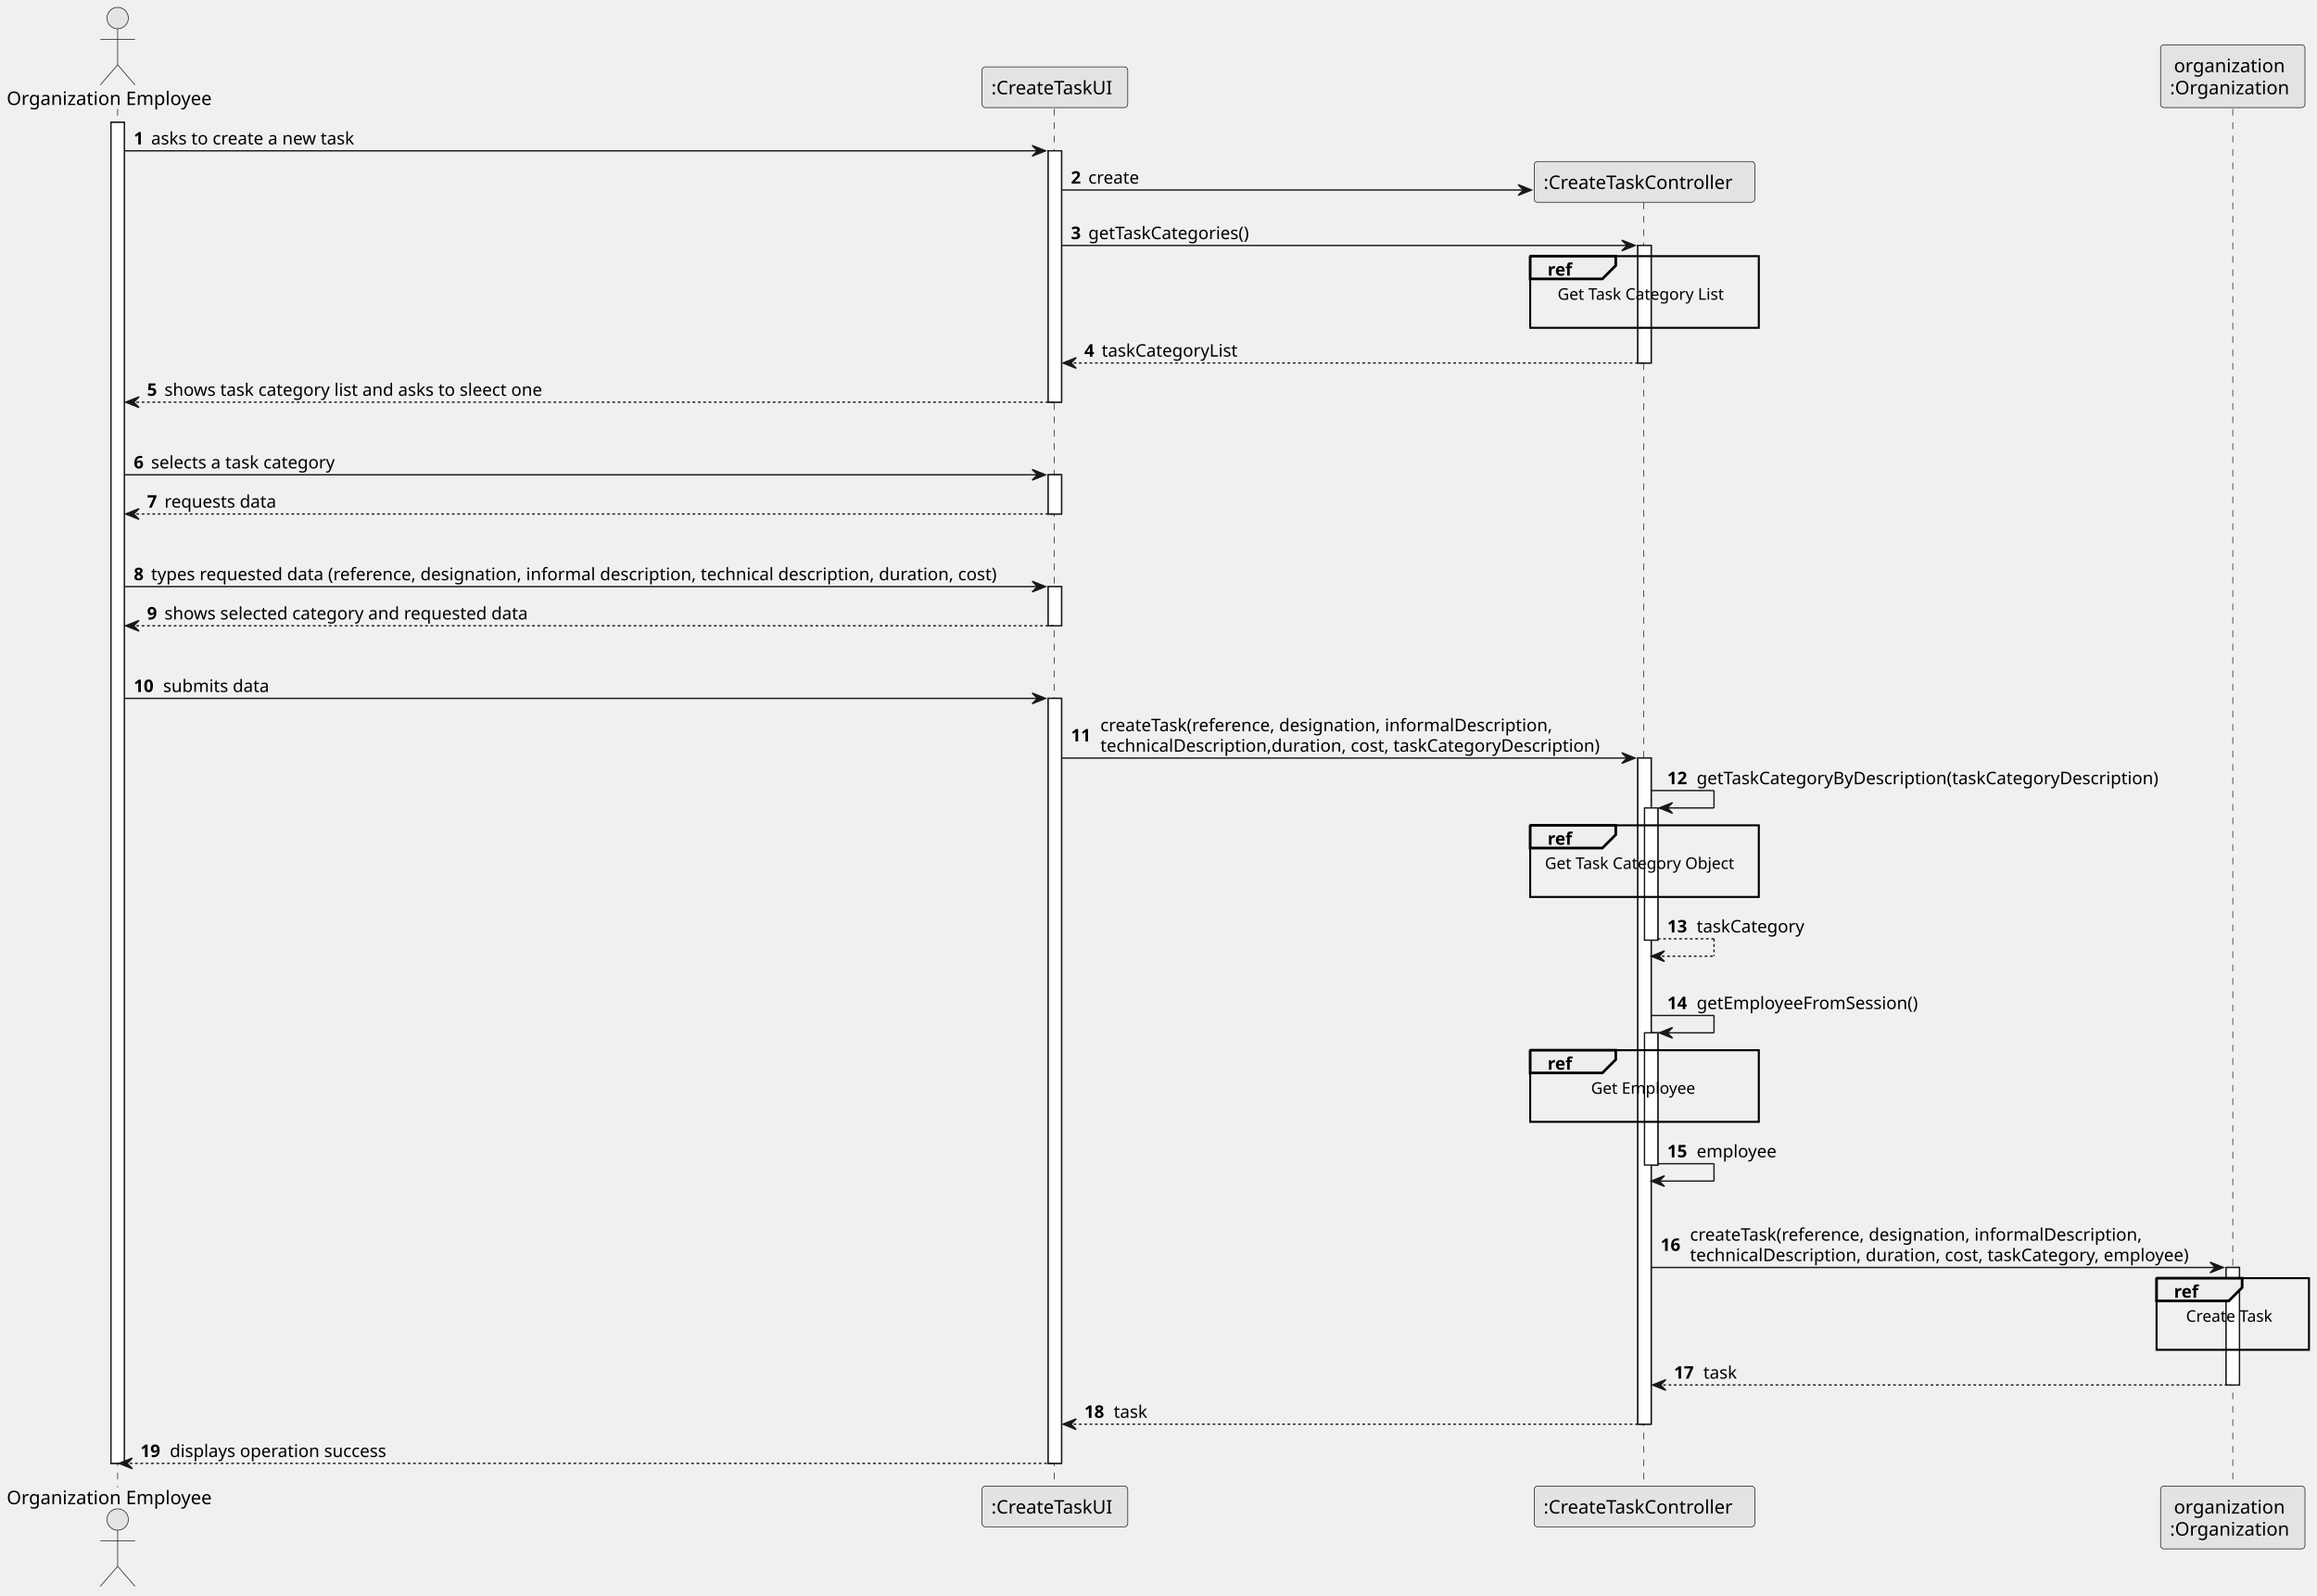
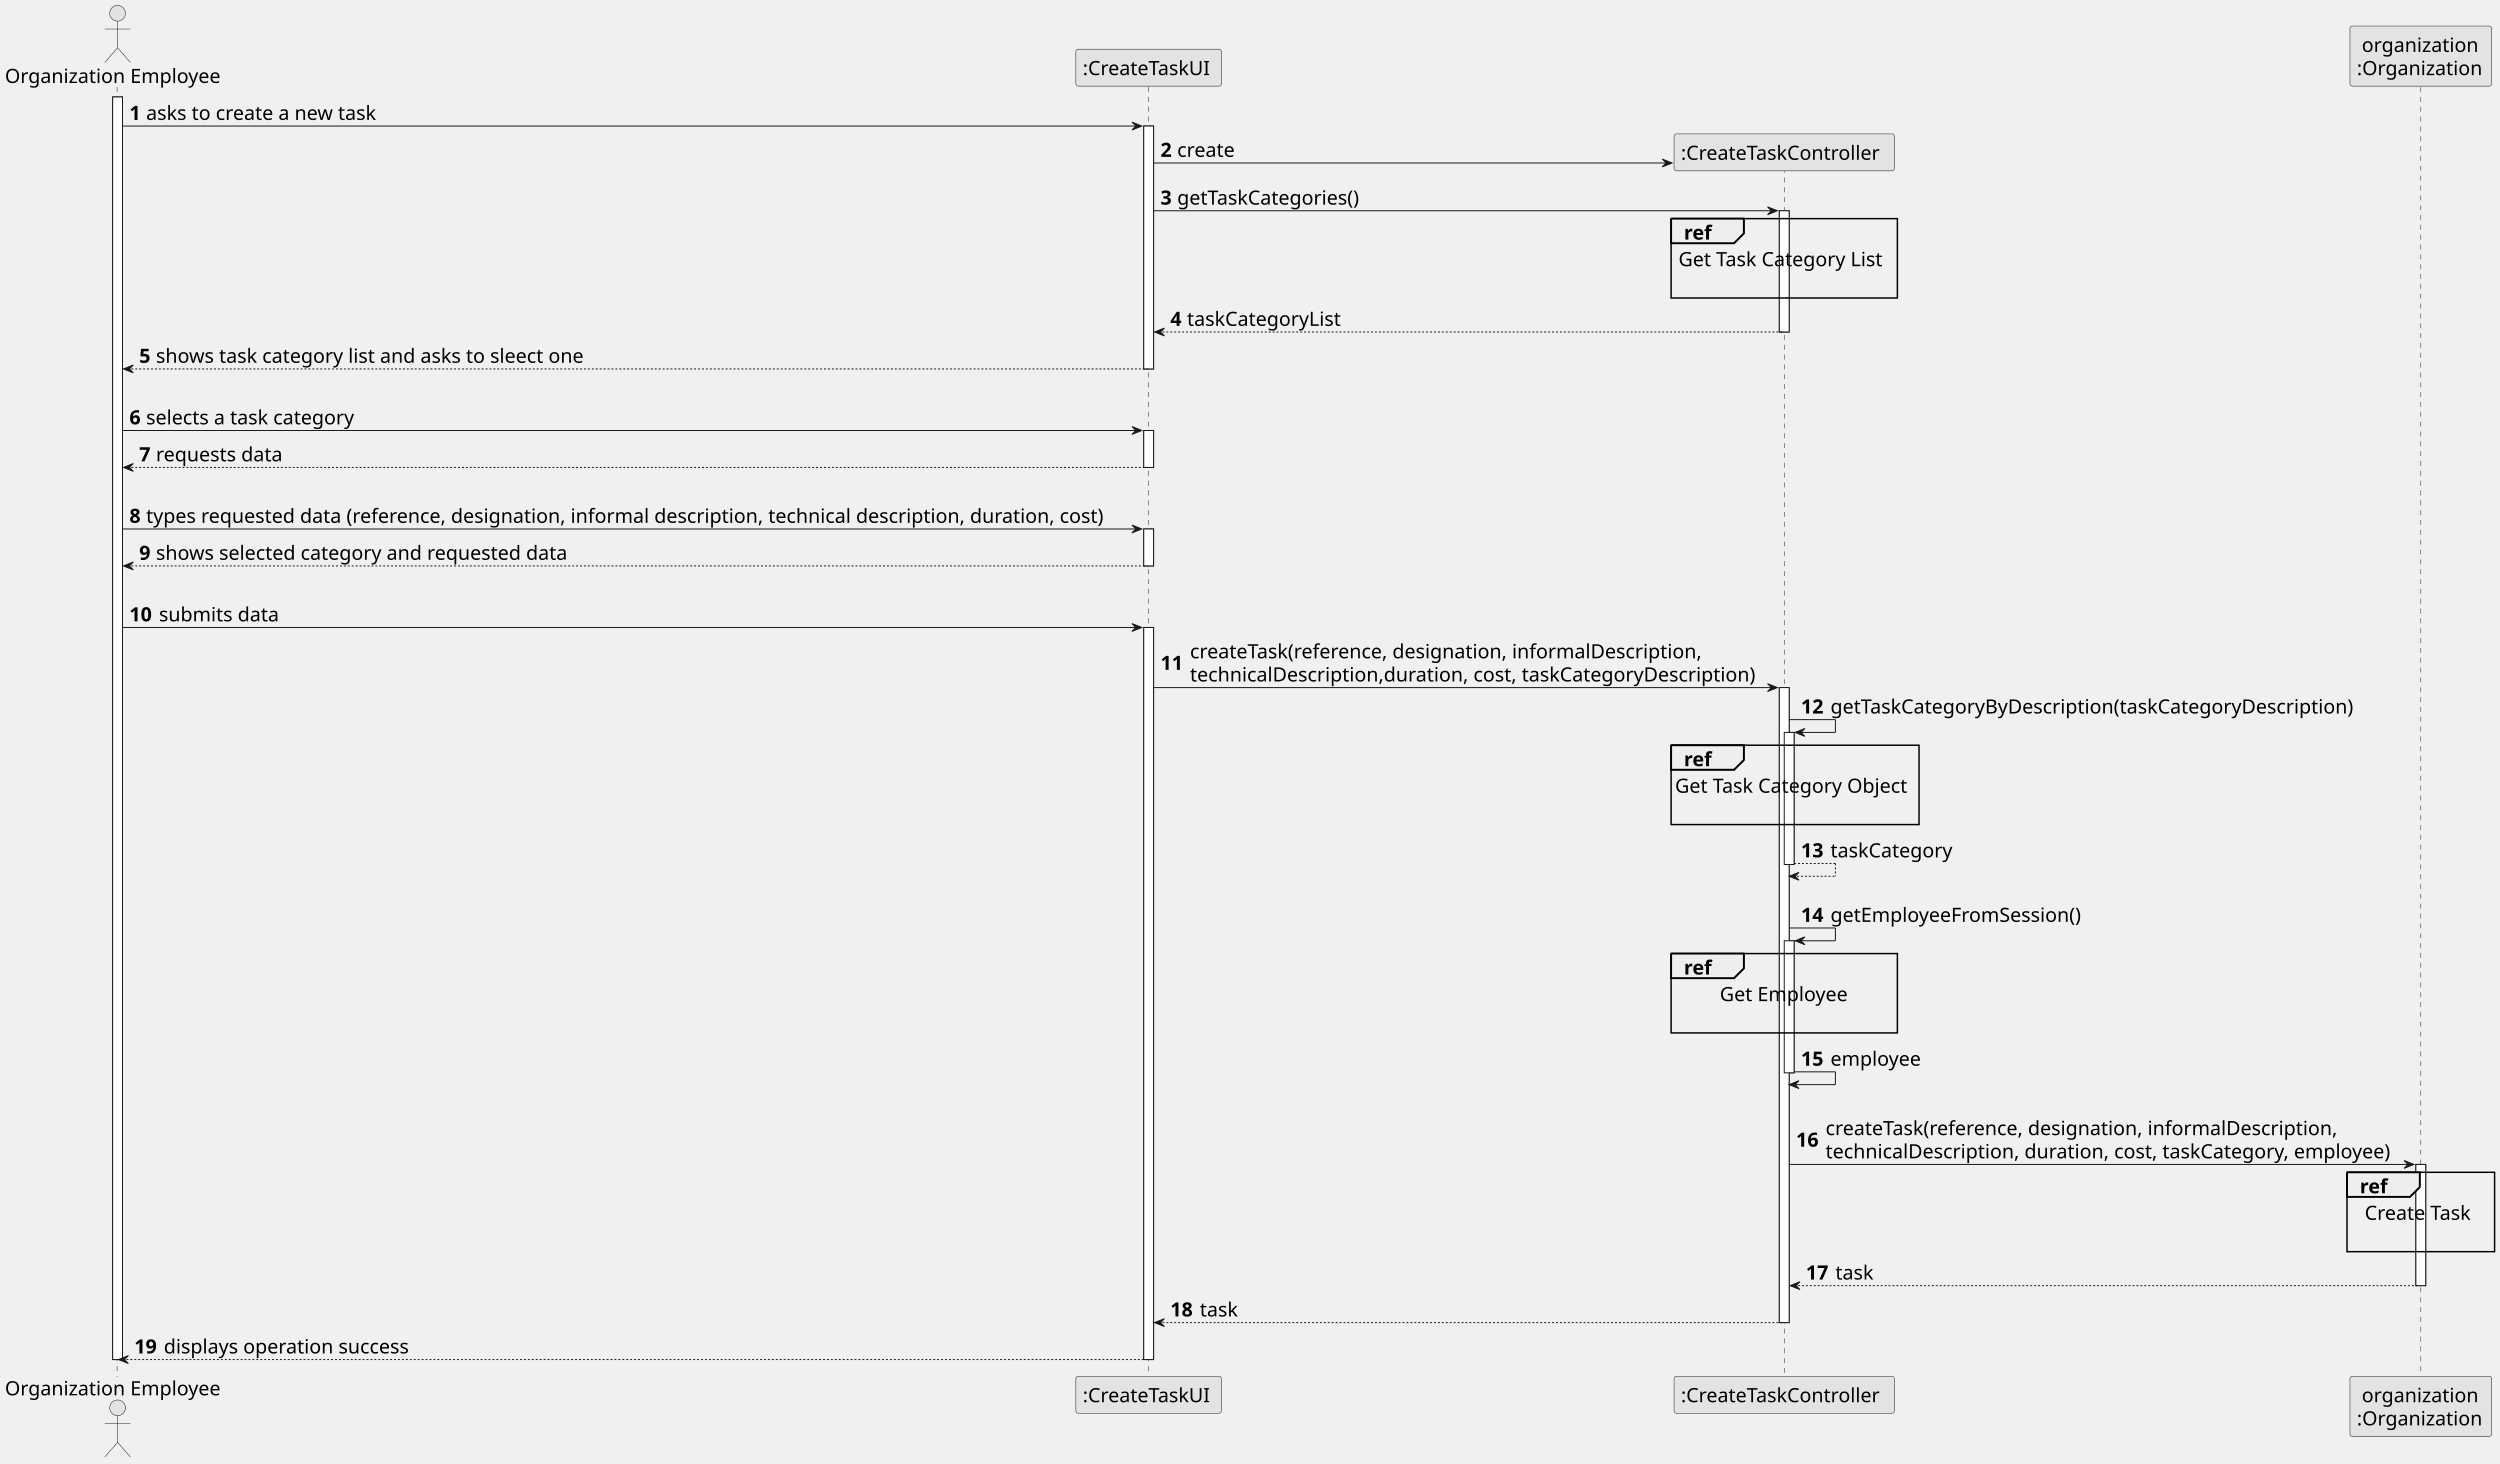
- <svg xmlns="http://www.w3.org/2000/svg" contentStyleType="text/css" height="1193px" preserveAspectRatio="none" style="width:1733px;height:1193px;background:#FFFFFF;" version="1.1" viewBox="0 0 1733 1193" width="1733px" zoomAndPan="magnify">
+ <svg xmlns="http://www.w3.org/2000/svg" contentStyleType="text/css" height="1487px" preserveAspectRatio="none" style="width:2541px;height:1487px;background:#FFFFFF;" version="1.1" viewBox="0 0 2541 1487" width="2541px" zoomAndPan="magnify">
  <defs />
  <g>
-     <rect fill="#FFFFFF" height="1003.004" style="stroke:#181818;stroke-width:1.0;" width="10" x="83" y="91.488" />
-     <rect fill="#FFFFFF" height="187.996" style="stroke:#181818;stroke-width:1.0;" width="10" x="784" y="112.799" />
-     <rect fill="#FFFFFF" height="29.311" style="stroke:#181818;stroke-width:1.0;" width="10" x="784" y="355.106" />
-     <rect fill="#FFFFFF" height="29.311" style="stroke:#181818;stroke-width:1.0;" width="10" x="784" y="438.727" />
-     <rect fill="#FFFFFF" height="572.144" style="stroke:#181818;stroke-width:1.0;" width="10" x="784" y="522.348" />
-     <rect fill="#FFFFFF" height="87.887" style="stroke:#181818;stroke-width:1.0;" width="10" x="1225" y="183.598" />
-     <rect fill="#FFFFFF" height="498.213" style="stroke:#181818;stroke-width:1.0;" width="10" x="1225" y="566.969" />
-     <rect fill="#FFFFFF" height="98.887" style="stroke:#181818;stroke-width:1.0;" width="10" x="1230" y="604.279" />
-     <rect fill="#FFFFFF" height="98.887" style="stroke:#181818;stroke-width:1.0;" width="10" x="1230" y="772.477" />
-     <rect fill="#FFFFFF" height="87.887" style="stroke:#181818;stroke-width:1.0;" width="10" x="1665" y="947.984" />
-     <line style="stroke:#181818;stroke-width:0.5;stroke-dasharray:5.0,5.0;" x1="88" x2="88" y1="81.488" y2="1112.492" />
-     <line style="stroke:#181818;stroke-width:0.5;stroke-dasharray:5.0,5.0;" x1="788.5" x2="788.5" y1="81.488" y2="1112.492" />
-     <line style="stroke:#181818;stroke-width:0.5;stroke-dasharray:5.0,5.0;" x1="1229.5" x2="1229.5" y1="151.543" y2="1112.492" />
-     <line style="stroke:#181818;stroke-width:0.5;stroke-dasharray:5.0,5.0;" x1="1670" x2="1670" y1="81.488" y2="1112.492" />
-     <text fill="#000000" font-family="sans-serif" font-size="14" lengthAdjust="spacing" textLength="160" x="5" y="78.535">Organization Employee</text>
-     <ellipse cx="88" cy="13.5" fill="#E3E3E3" rx="8" ry="8" style="stroke:#181818;stroke-width:0.5;" />
-     <path d="M88,21.5 L88,48.5 M75,29.5 L101,29.5 M88,48.5 L75,63.5 M88,48.5 L101,63.5 " fill="none" style="stroke:#181818;stroke-width:0.5;" />
-     <text fill="#000000" font-family="sans-serif" font-size="14" lengthAdjust="spacing" textLength="160" x="5" y="1125.027">Organization Employee</text>
-     <ellipse cx="88" cy="1136.48" fill="#E3E3E3" rx="8" ry="8" style="stroke:#181818;stroke-width:0.5;" />
-     <path d="M88,1144.48 L88,1171.48 M75,1152.48 L101,1152.48 M88,1171.48 L75,1186.48 M88,1171.48 L101,1186.48 " fill="none" style="stroke:#181818;stroke-width:0.5;" />
-     <rect fill="#E3E3E3" height="30.488" rx="2.5" ry="2.5" style="stroke:#181818;stroke-width:0.5;" width="109" x="734.5" y="50" />
-     <text fill="#000000" font-family="sans-serif" font-size="14" lengthAdjust="spacing" textLength="95" x="741.5" y="70.535">:CreateTaskUI</text>
-     <rect fill="#E3E3E3" height="30.488" rx="2.5" ry="2.5" style="stroke:#181818;stroke-width:0.5;" width="109" x="734.5" y="1111.492" />
-     <text fill="#000000" font-family="sans-serif" font-size="14" lengthAdjust="spacing" textLength="95" x="741.5" y="1132.027">:CreateTaskUI</text>
-     <rect fill="#E3E3E3" height="30.488" rx="2.5" ry="2.5" style="stroke:#181818;stroke-width:0.5;" width="165" x="1147.5" y="1111.492" />
-     <text fill="#000000" font-family="sans-serif" font-size="14" lengthAdjust="spacing" textLength="151" x="1154.5" y="1132.027">:CreateTaskController</text>
-     <rect fill="#E3E3E3" height="46.977" rx="2.5" ry="2.5" style="stroke:#181818;stroke-width:0.5;" width="108" x="1616" y="33.512" />
-     <text fill="#000000" font-family="sans-serif" font-size="14" lengthAdjust="spacing" textLength="88" x="1626" y="54.047">organization</text>
-     <text fill="#000000" font-family="sans-serif" font-size="14" lengthAdjust="spacing" textLength="94" x="1623" y="70.535">:Organization</text>
-     <rect fill="#E3E3E3" height="46.977" rx="2.5" ry="2.5" style="stroke:#181818;stroke-width:0.5;" width="108" x="1616" y="1111.492" />
-     <text fill="#000000" font-family="sans-serif" font-size="14" lengthAdjust="spacing" textLength="88" x="1626" y="1132.027">organization</text>
-     <text fill="#000000" font-family="sans-serif" font-size="14" lengthAdjust="spacing" textLength="94" x="1623" y="1148.516">:Organization</text>
-     <rect fill="#FFFFFF" height="1003.004" style="stroke:#181818;stroke-width:1.0;" width="10" x="83" y="91.488" />
-     <rect fill="#FFFFFF" height="187.996" style="stroke:#181818;stroke-width:1.0;" width="10" x="784" y="112.799" />
-     <rect fill="#FFFFFF" height="29.311" style="stroke:#181818;stroke-width:1.0;" width="10" x="784" y="355.106" />
-     <rect fill="#FFFFFF" height="29.311" style="stroke:#181818;stroke-width:1.0;" width="10" x="784" y="438.727" />
-     <rect fill="#FFFFFF" height="572.144" style="stroke:#181818;stroke-width:1.0;" width="10" x="784" y="522.348" />
-     <rect fill="#FFFFFF" height="87.887" style="stroke:#181818;stroke-width:1.0;" width="10" x="1225" y="183.598" />
-     <rect fill="#FFFFFF" height="498.213" style="stroke:#181818;stroke-width:1.0;" width="10" x="1225" y="566.969" />
-     <rect fill="#FFFFFF" height="98.887" style="stroke:#181818;stroke-width:1.0;" width="10" x="1230" y="604.279" />
-     <rect fill="#FFFFFF" height="98.887" style="stroke:#181818;stroke-width:1.0;" width="10" x="1230" y="772.477" />
-     <rect fill="#FFFFFF" height="87.887" style="stroke:#181818;stroke-width:1.0;" width="10" x="1665" y="947.984" />
-     <polygon fill="#181818" points="772,108.799,782,112.799,772,116.799,776,112.799" style="stroke:#181818;stroke-width:1.0;" />
-     <line style="stroke:#181818;stroke-width:1.0;" x1="93" x2="778" y1="112.799" y2="112.799" />
-     <text fill="#000000" font-family="sans-serif" font-size="13" font-weight="bold" lengthAdjust="spacing" textLength="9" x="100" y="108.057">1</text>
-     <text fill="#000000" font-family="sans-serif" font-size="13" lengthAdjust="spacing" textLength="159" x="113" y="108.057">asks to create a new task</text>
-     <polygon fill="#181818" points="1135.5,138.109,1145.5,142.109,1135.5,146.109,1139.5,142.109" style="stroke:#181818;stroke-width:1.0;" />
-     <line style="stroke:#181818;stroke-width:1.0;" x1="794" x2="1141.5" y1="142.109" y2="142.109" />
-     <text fill="#000000" font-family="sans-serif" font-size="13" font-weight="bold" lengthAdjust="spacing" textLength="9" x="801" y="137.367">2</text>
-     <text fill="#000000" font-family="sans-serif" font-size="13" lengthAdjust="spacing" textLength="38" x="814" y="137.367">create</text>
-     <rect fill="#E3E3E3" height="30.488" rx="2.5" ry="2.5" style="stroke:#181818;stroke-width:0.5;" width="165" x="1147.5" y="120.799" />
-     <text fill="#000000" font-family="sans-serif" font-size="14" lengthAdjust="spacing" textLength="151" x="1154.5" y="141.334">:CreateTaskController</text>
-     <polygon fill="#181818" points="1213,179.598,1223,183.598,1213,187.598,1217,183.598" style="stroke:#181818;stroke-width:1.0;" />
-     <line style="stroke:#181818;stroke-width:1.0;" x1="794" x2="1219" y1="183.598" y2="183.598" />
-     <text fill="#000000" font-family="sans-serif" font-size="13" font-weight="bold" lengthAdjust="spacing" textLength="9" x="801" y="178.856">3</text>
-     <text fill="#000000" font-family="sans-serif" font-size="13" lengthAdjust="spacing" textLength="125" x="814" y="178.856">getTaskCategories()</text>
-     <rect fill="none" height="53.576" style="stroke:#000000;stroke-width:1.5;" width="171" x="1144.5" y="191.598" />
-     <path d="M1144.5,191.598 L1208.5,191.598 L1208.5,198.598 L1198.5,208.598 L1144.5,208.598 L1144.5,191.598 " fill="#EEEEEE" style="stroke:#000000;stroke-width:2.0;" />
-     <text fill="#000000" font-family="sans-serif" font-size="13" font-weight="bold" lengthAdjust="spacing" textLength="19" x="1157.5" y="206.166">ref</text>
-     <text fill="#000000" font-family="sans-serif" font-size="12" lengthAdjust="spacing" textLength="130" x="1165" y="224.199">Get Task Category List</text>
-     <text fill="#000000" font-family="sans-serif" font-size="12" lengthAdjust="spacing" textLength="4" x="1228" y="238.332"> </text>
-     <polygon fill="#181818" points="805,267.484,795,271.484,805,275.484,801,271.484" style="stroke:#181818;stroke-width:1.0;" />
-     <line style="stroke:#181818;stroke-width:1.0;stroke-dasharray:2.0,2.0;" x1="799" x2="1229" y1="271.484" y2="271.484" />
-     <text fill="#000000" font-family="sans-serif" font-size="13" font-weight="bold" lengthAdjust="spacing" textLength="9" x="811" y="266.742">4</text>
-     <text fill="#000000" font-family="sans-serif" font-size="13" lengthAdjust="spacing" textLength="106" x="824" y="266.742">taskCategoryList</text>
-     <polygon fill="#181818" points="104,296.795,94,300.795,104,304.795,100,300.795" style="stroke:#181818;stroke-width:1.0;" />
-     <line style="stroke:#181818;stroke-width:1.0;stroke-dasharray:2.0,2.0;" x1="98" x2="788" y1="300.795" y2="300.795" />
-     <text fill="#000000" font-family="sans-serif" font-size="13" font-weight="bold" lengthAdjust="spacing" textLength="9" x="110" y="296.053">5</text>
-     <text fill="#000000" font-family="sans-serif" font-size="13" lengthAdjust="spacing" textLength="298" x="123" y="296.053">shows task category list and asks to sleect one</text>
-     <polygon fill="#181818" points="772,351.106,782,355.106,772,359.106,776,355.106" style="stroke:#181818;stroke-width:1.0;" />
-     <line style="stroke:#181818;stroke-width:1.0;" x1="93" x2="778" y1="355.106" y2="355.106" />
-     <text fill="#000000" font-family="sans-serif" font-size="13" font-weight="bold" lengthAdjust="spacing" textLength="9" x="100" y="350.363">6</text>
-     <text fill="#000000" font-family="sans-serif" font-size="13" lengthAdjust="spacing" textLength="144" x="113" y="350.363">selects a task category</text>
-     <polygon fill="#181818" points="104,380.416,94,384.416,104,388.416,100,384.416" style="stroke:#181818;stroke-width:1.0;" />
-     <line style="stroke:#181818;stroke-width:1.0;stroke-dasharray:2.0,2.0;" x1="98" x2="788" y1="384.416" y2="384.416" />
-     <text fill="#000000" font-family="sans-serif" font-size="13" font-weight="bold" lengthAdjust="spacing" textLength="9" x="110" y="379.674">7</text>
-     <text fill="#000000" font-family="sans-serif" font-size="13" lengthAdjust="spacing" textLength="85" x="123" y="379.674">requests data</text>
-     <polygon fill="#181818" points="772,434.727,782,438.727,772,442.727,776,438.727" style="stroke:#181818;stroke-width:1.0;" />
-     <line style="stroke:#181818;stroke-width:1.0;" x1="93" x2="778" y1="438.727" y2="438.727" />
-     <text fill="#000000" font-family="sans-serif" font-size="13" font-weight="bold" lengthAdjust="spacing" textLength="9" x="100" y="433.984">8</text>
-     <text fill="#000000" font-family="sans-serif" font-size="13" lengthAdjust="spacing" textLength="659" x="113" y="433.984">types requested data (reference, designation,  informal description, technical description, duration, cost)</text>
-     <polygon fill="#181818" points="104,464.037,94,468.037,104,472.037,100,468.037" style="stroke:#181818;stroke-width:1.0;" />
-     <line style="stroke:#181818;stroke-width:1.0;stroke-dasharray:2.0,2.0;" x1="98" x2="788" y1="468.037" y2="468.037" />
-     <text fill="#000000" font-family="sans-serif" font-size="13" font-weight="bold" lengthAdjust="spacing" textLength="9" x="110" y="463.295">9</text>
-     <text fill="#000000" font-family="sans-serif" font-size="13" lengthAdjust="spacing" textLength="278" x="123" y="463.295">shows selected category and requested data</text>
-     <polygon fill="#181818" points="772,518.348,782,522.348,772,526.348,776,522.348" style="stroke:#181818;stroke-width:1.0;" />
-     <line style="stroke:#181818;stroke-width:1.0;" x1="93" x2="778" y1="522.348" y2="522.348" />
-     <text fill="#000000" font-family="sans-serif" font-size="13" font-weight="bold" lengthAdjust="spacing" textLength="18" x="100" y="517.606">10</text>
-     <text fill="#000000" font-family="sans-serif" font-size="13" lengthAdjust="spacing" textLength="82" x="122" y="517.606">submits data</text>
-     <polygon fill="#181818" points="1213,562.969,1223,566.969,1213,570.969,1217,566.969" style="stroke:#181818;stroke-width:1.0;" />
-     <line style="stroke:#181818;stroke-width:1.0;" x1="794" x2="1219" y1="566.969" y2="566.969" />
-     <text fill="#000000" font-family="sans-serif" font-size="13" font-weight="bold" lengthAdjust="spacing" textLength="18" x="801" y="554.571">11</text>
-     <text fill="#000000" font-family="sans-serif" font-size="13" lengthAdjust="spacing" textLength="350" x="823" y="546.916">createTask(reference, designation, informalDescription,</text>
-     <text fill="#000000" font-family="sans-serif" font-size="13" lengthAdjust="spacing" textLength="390" x="823" y="562.227">technicalDescription,duration, cost, taskCategoryDescription)</text>
-     <line style="stroke:#181818;stroke-width:1.0;" x1="1235" x2="1282" y1="591.279" y2="591.279" />
-     <line style="stroke:#181818;stroke-width:1.0;" x1="1282" x2="1282" y1="591.279" y2="604.279" />
-     <line style="stroke:#181818;stroke-width:1.0;" x1="1241" x2="1282" y1="604.279" y2="604.279" />
-     <polygon fill="#181818" points="1251,600.279,1241,604.279,1251,608.279,1247,604.279" style="stroke:#181818;stroke-width:1.0;" />
-     <text fill="#000000" font-family="sans-serif" font-size="13" font-weight="bold" lengthAdjust="spacing" textLength="18" x="1247" y="586.537">12</text>
-     <text fill="#000000" font-family="sans-serif" font-size="13" lengthAdjust="spacing" textLength="357" x="1269" y="586.537">getTaskCategoryByDescription(taskCategoryDescription)</text>
-     <rect fill="none" height="53.576" style="stroke:#000000;stroke-width:1.5;" width="171" x="1144.5" y="617.279" />
-     <path d="M1144.5,617.279 L1208.5,617.279 L1208.5,624.279 L1198.5,634.279 L1144.5,634.279 L1144.5,617.279 " fill="#EEEEEE" style="stroke:#000000;stroke-width:2.0;" />
-     <text fill="#000000" font-family="sans-serif" font-size="13" font-weight="bold" lengthAdjust="spacing" textLength="19" x="1157.5" y="631.848">ref</text>
-     <text fill="#000000" font-family="sans-serif" font-size="12" lengthAdjust="spacing" textLength="149" x="1155.5" y="649.881">Get Task Category Object</text>
-     <text fill="#000000" font-family="sans-serif" font-size="12" lengthAdjust="spacing" textLength="4" x="1228" y="664.014"> </text>
-     <line style="stroke:#181818;stroke-width:1.0;stroke-dasharray:2.0,2.0;" x1="1240" x2="1282" y1="702.166" y2="702.166" />
-     <line style="stroke:#181818;stroke-width:1.0;stroke-dasharray:2.0,2.0;" x1="1282" x2="1282" y1="702.166" y2="715.166" />
-     <line style="stroke:#181818;stroke-width:1.0;stroke-dasharray:2.0,2.0;" x1="1235" x2="1282" y1="715.166" y2="715.166" />
-     <polygon fill="#181818" points="1245,711.166,1235,715.166,1245,719.166,1241,715.166" style="stroke:#181818;stroke-width:1.0;" />
-     <text fill="#000000" font-family="sans-serif" font-size="13" font-weight="bold" lengthAdjust="spacing" textLength="18" x="1247" y="697.424">13</text>
-     <text fill="#000000" font-family="sans-serif" font-size="13" lengthAdjust="spacing" textLength="83" x="1269" y="697.424">taskCategory</text>
-     <line style="stroke:#181818;stroke-width:1.0;" x1="1235" x2="1282" y1="759.477" y2="759.477" />
-     <line style="stroke:#181818;stroke-width:1.0;" x1="1282" x2="1282" y1="759.477" y2="772.477" />
-     <line style="stroke:#181818;stroke-width:1.0;" x1="1241" x2="1282" y1="772.477" y2="772.477" />
-     <polygon fill="#181818" points="1251,768.477,1241,772.477,1251,776.477,1247,772.477" style="stroke:#181818;stroke-width:1.0;" />
-     <text fill="#000000" font-family="sans-serif" font-size="13" font-weight="bold" lengthAdjust="spacing" textLength="18" x="1247" y="754.734">14</text>
-     <text fill="#000000" font-family="sans-serif" font-size="13" lengthAdjust="spacing" textLength="168" x="1269" y="754.734">getEmployeeFromSession()</text>
-     <rect fill="none" height="53.576" style="stroke:#000000;stroke-width:1.5;" width="171" x="1144.5" y="785.477" />
-     <path d="M1144.5,785.477 L1208.5,785.477 L1208.5,792.477 L1198.5,802.477 L1144.5,802.477 L1144.5,785.477 " fill="#EEEEEE" style="stroke:#000000;stroke-width:2.0;" />
-     <text fill="#000000" font-family="sans-serif" font-size="13" font-weight="bold" lengthAdjust="spacing" textLength="19" x="1157.5" y="800.045">ref</text>
-     <text fill="#000000" font-family="sans-serif" font-size="12" lengthAdjust="spacing" textLength="80" x="1190" y="818.078">Get Employee</text>
-     <text fill="#000000" font-family="sans-serif" font-size="12" lengthAdjust="spacing" textLength="4" x="1228" y="832.211"> </text>
-     <line style="stroke:#181818;stroke-width:1.0;" x1="1240" x2="1282" y1="870.363" y2="870.363" />
-     <line style="stroke:#181818;stroke-width:1.0;" x1="1282" x2="1282" y1="870.363" y2="883.363" />
-     <line style="stroke:#181818;stroke-width:1.0;" x1="1235" x2="1282" y1="883.363" y2="883.363" />
-     <polygon fill="#181818" points="1245,879.363,1235,883.363,1245,887.363,1241,883.363" style="stroke:#181818;stroke-width:1.0;" />
-     <text fill="#000000" font-family="sans-serif" font-size="13" font-weight="bold" lengthAdjust="spacing" textLength="18" x="1247" y="865.621">15</text>
-     <text fill="#000000" font-family="sans-serif" font-size="13" lengthAdjust="spacing" textLength="60" x="1269" y="865.621">employee</text>
-     <polygon fill="#181818" points="1653,943.984,1663,947.984,1653,951.984,1657,947.984" style="stroke:#181818;stroke-width:1.0;" />
-     <line style="stroke:#181818;stroke-width:1.0;" x1="1235" x2="1659" y1="947.984" y2="947.984" />
-     <text fill="#000000" font-family="sans-serif" font-size="13" font-weight="bold" lengthAdjust="spacing" textLength="18" x="1242" y="935.587">16</text>
-     <text fill="#000000" font-family="sans-serif" font-size="13" lengthAdjust="spacing" textLength="350" x="1264" y="927.932">createTask(reference, designation, informalDescription,</text>
-     <text fill="#000000" font-family="sans-serif" font-size="13" lengthAdjust="spacing" textLength="389" x="1264" y="943.242">technicalDescription, duration, cost, taskCategory, employee)</text>
-     <rect fill="none" height="53.576" style="stroke:#000000;stroke-width:1.5;" width="114" x="1613" y="955.984" />
-     <path d="M1613,955.984 L1677,955.984 L1677,962.984 L1667,972.984 L1613,972.984 L1613,955.984 " fill="#EEEEEE" style="stroke:#000000;stroke-width:2.0;" />
-     <text fill="#000000" font-family="sans-serif" font-size="13" font-weight="bold" lengthAdjust="spacing" textLength="19" x="1626" y="970.553">ref</text>
-     <text fill="#000000" font-family="sans-serif" font-size="12" lengthAdjust="spacing" textLength="70" x="1635" y="988.586">Create Task</text>
-     <text fill="#000000" font-family="sans-serif" font-size="12" lengthAdjust="spacing" textLength="4" x="1668" y="1002.719"> </text>
-     <polygon fill="#181818" points="1246,1031.871,1236,1035.871,1246,1039.871,1242,1035.871" style="stroke:#181818;stroke-width:1.0;" />
-     <line style="stroke:#181818;stroke-width:1.0;stroke-dasharray:2.0,2.0;" x1="1240" x2="1669" y1="1035.871" y2="1035.871" />
-     <text fill="#000000" font-family="sans-serif" font-size="13" font-weight="bold" lengthAdjust="spacing" textLength="18" x="1252" y="1031.129">17</text>
-     <text fill="#000000" font-family="sans-serif" font-size="13" lengthAdjust="spacing" textLength="27" x="1274" y="1031.129">task</text>
-     <polygon fill="#181818" points="805,1061.182,795,1065.182,805,1069.182,801,1065.182" style="stroke:#181818;stroke-width:1.0;" />
-     <line style="stroke:#181818;stroke-width:1.0;stroke-dasharray:2.0,2.0;" x1="799" x2="1229" y1="1065.182" y2="1065.182" />
-     <text fill="#000000" font-family="sans-serif" font-size="13" font-weight="bold" lengthAdjust="spacing" textLength="18" x="811" y="1060.439">18</text>
-     <text fill="#000000" font-family="sans-serif" font-size="13" lengthAdjust="spacing" textLength="27" x="833" y="1060.439">task</text>
-     <polygon fill="#181818" points="99,1090.492,89,1094.492,99,1098.492,95,1094.492" style="stroke:#181818;stroke-width:1.0;" />
-     <line style="stroke:#181818;stroke-width:1.0;stroke-dasharray:2.0,2.0;" x1="93" x2="788" y1="1094.492" y2="1094.492" />
-     <text fill="#000000" font-family="sans-serif" font-size="13" font-weight="bold" lengthAdjust="spacing" textLength="18" x="105" y="1089.75">19</text>
-     <text fill="#000000" font-family="sans-serif" font-size="13" lengthAdjust="spacing" textLength="170" x="127" y="1089.75">displays operation success</text>
+     <rect fill="#FFFFFF" height="1283.305" style="stroke:#181818;stroke-width:1.0;" width="10" x="114.5" y="98.555" />
+     <rect fill="#FFFFFF" height="246.883" style="stroke:#181818;stroke-width:1.0;" width="10" x="1162.5" y="128.109" />
+     <rect fill="#FFFFFF" height="37.555" style="stroke:#181818;stroke-width:1.0;" width="10" x="1162.5" y="437.547" />
+     <rect fill="#FFFFFF" height="37.555" style="stroke:#181818;stroke-width:1.0;" width="10" x="1162.5" y="537.656" />
+     <rect fill="#FFFFFF" height="744.094" style="stroke:#181818;stroke-width:1.0;" width="10" x="1162.5" y="637.766" />
+     <rect fill="#FFFFFF" height="123.219" style="stroke:#181818;stroke-width:1.0;" width="10" x="1808.5" y="214.219" />
+     <rect fill="#FFFFFF" height="645.43" style="stroke:#181818;stroke-width:1.0;" width="10" x="1808.5" y="698.875" />
+     <rect fill="#FFFFFF" height="134.219" style="stroke:#181818;stroke-width:1.0;" width="10" x="1813.5" y="744.43" />
+     <rect fill="#FFFFFF" height="134.219" style="stroke:#181818;stroke-width:1.0;" width="10" x="1813.5" y="956.203" />
+     <rect fill="#FFFFFF" height="123.219" style="stroke:#181818;stroke-width:1.0;" width="10" x="2455.5" y="1183.531" />
+     <line style="stroke:#181818;stroke-width:0.5;stroke-dasharray:5.0,5.0;" x1="119" x2="119" y1="88.555" y2="1399.859" />
+     <line style="stroke:#181818;stroke-width:0.5;stroke-dasharray:5.0,5.0;" x1="1167.5" x2="1167.5" y1="88.555" y2="1399.859" />
+     <line style="stroke:#181818;stroke-width:0.5;stroke-dasharray:5.0,5.0;" x1="1813.5" x2="1813.5" y1="170.387" y2="1399.859" />
+     <line style="stroke:#181818;stroke-width:0.5;stroke-dasharray:5.0,5.0;" x1="2460.5" x2="2460.5" y1="88.555" y2="1399.859" />
+     <text fill="#000000" font-family="sans-serif" font-size="20" lengthAdjust="spacing" textLength="223" x="5" y="84.336">Organization Employee</text>
+     <ellipse cx="119.5" cy="13.5" fill="#E3E3E3" rx="8" ry="8" style="stroke:#181818;stroke-width:0.5;" />
+     <path d="M119.5,21.5 L119.5,48.5 M106.5,29.5 L132.5,29.5 M119.5,48.5 L106.5,63.5 M119.5,48.5 L132.5,63.5 " fill="none" style="stroke:#181818;stroke-width:0.5;" />
+     <text fill="#000000" font-family="sans-serif" font-size="20" lengthAdjust="spacing" textLength="223" x="5" y="1418.195">Organization Employee</text>
+     <ellipse cx="119.5" cy="1430.914" fill="#E3E3E3" rx="8" ry="8" style="stroke:#181818;stroke-width:0.5;" />
+     <path d="M119.5,1438.914 L119.5,1465.914 M106.5,1446.914 L132.5,1446.914 M119.5,1465.914 L106.5,1480.914 M119.5,1465.914 L132.5,1480.914 " fill="none" style="stroke:#181818;stroke-width:0.5;" />
+     <rect fill="#E3E3E3" height="37.555" rx="2.5" ry="2.5" style="stroke:#181818;stroke-width:0.5;" width="148" x="1093.5" y="50" />
+     <text fill="#000000" font-family="sans-serif" font-size="20" lengthAdjust="spacing" textLength="134" x="1100.5" y="76.336">:CreateTaskUI</text>
+     <rect fill="#E3E3E3" height="37.555" rx="2.5" ry="2.5" style="stroke:#181818;stroke-width:0.5;" width="148" x="1093.5" y="1398.859" />
+     <text fill="#000000" font-family="sans-serif" font-size="20" lengthAdjust="spacing" textLength="134" x="1100.5" y="1425.195">:CreateTaskUI</text>
+     <rect fill="#E3E3E3" height="37.555" rx="2.5" ry="2.5" style="stroke:#181818;stroke-width:0.5;" width="224" x="1701.5" y="1398.859" />
+     <text fill="#000000" font-family="sans-serif" font-size="20" lengthAdjust="spacing" textLength="210" x="1708.5" y="1425.195">:CreateTaskController</text>
+     <rect fill="#E3E3E3" height="61.109" rx="2.5" ry="2.5" style="stroke:#181818;stroke-width:0.5;" width="144" x="2388.5" y="26.445" />
+     <text fill="#000000" font-family="sans-serif" font-size="20" lengthAdjust="spacing" textLength="120" x="2400.5" y="52.781">organization</text>
+     <text fill="#000000" font-family="sans-serif" font-size="20" lengthAdjust="spacing" textLength="130" x="2395.5" y="76.336">:Organization</text>
+     <rect fill="#E3E3E3" height="61.109" rx="2.5" ry="2.5" style="stroke:#181818;stroke-width:0.5;" width="144" x="2388.5" y="1398.859" />
+     <text fill="#000000" font-family="sans-serif" font-size="20" lengthAdjust="spacing" textLength="120" x="2400.5" y="1425.195">organization</text>
+     <text fill="#000000" font-family="sans-serif" font-size="20" lengthAdjust="spacing" textLength="130" x="2395.5" y="1448.75">:Organization</text>
+     <rect fill="#FFFFFF" height="1283.305" style="stroke:#181818;stroke-width:1.0;" width="10" x="114.5" y="98.555" />
+     <rect fill="#FFFFFF" height="246.883" style="stroke:#181818;stroke-width:1.0;" width="10" x="1162.5" y="128.109" />
+     <rect fill="#FFFFFF" height="37.555" style="stroke:#181818;stroke-width:1.0;" width="10" x="1162.5" y="437.547" />
+     <rect fill="#FFFFFF" height="37.555" style="stroke:#181818;stroke-width:1.0;" width="10" x="1162.5" y="537.656" />
+     <rect fill="#FFFFFF" height="744.094" style="stroke:#181818;stroke-width:1.0;" width="10" x="1162.5" y="637.766" />
+     <rect fill="#FFFFFF" height="123.219" style="stroke:#181818;stroke-width:1.0;" width="10" x="1808.5" y="214.219" />
+     <rect fill="#FFFFFF" height="645.43" style="stroke:#181818;stroke-width:1.0;" width="10" x="1808.5" y="698.875" />
+     <rect fill="#FFFFFF" height="134.219" style="stroke:#181818;stroke-width:1.0;" width="10" x="1813.5" y="744.43" />
+     <rect fill="#FFFFFF" height="134.219" style="stroke:#181818;stroke-width:1.0;" width="10" x="1813.5" y="956.203" />
+     <rect fill="#FFFFFF" height="123.219" style="stroke:#181818;stroke-width:1.0;" width="10" x="2455.5" y="1183.531" />
+     <polygon fill="#181818" points="1150.5,124.109,1160.5,128.109,1150.5,132.109,1154.5,128.109" style="stroke:#181818;stroke-width:1.0;" />
+     <line style="stroke:#181818;stroke-width:1.0;" x1="124.5" x2="1156.5" y1="128.109" y2="128.109" />
+     <text fill="#000000" font-family="sans-serif" font-size="20" font-weight="bold" lengthAdjust="spacing" textLength="13" x="131.5" y="121.891">1</text>
+     <text fill="#000000" font-family="sans-serif" font-size="20" lengthAdjust="spacing" textLength="239" x="148.5" y="121.891">asks to create a new task</text>
+     <polygon fill="#181818" points="1689.5,161.664,1699.5,165.664,1689.5,169.664,1693.5,165.664" style="stroke:#181818;stroke-width:1.0;" />
+     <line style="stroke:#181818;stroke-width:1.0;" x1="1172.5" x2="1695.5" y1="165.664" y2="165.664" />
+     <text fill="#000000" font-family="sans-serif" font-size="20" font-weight="bold" lengthAdjust="spacing" textLength="13" x="1179.5" y="159.445">2</text>
+     <text fill="#000000" font-family="sans-serif" font-size="20" lengthAdjust="spacing" textLength="58" x="1196.5" y="159.445">create</text>
+     <rect fill="#E3E3E3" height="37.555" rx="2.5" ry="2.5" style="stroke:#181818;stroke-width:0.5;" width="224" x="1701.5" y="136.109" />
+     <text fill="#000000" font-family="sans-serif" font-size="20" lengthAdjust="spacing" textLength="210" x="1708.5" y="162.445">:CreateTaskController</text>
+     <polygon fill="#181818" points="1796.5,210.219,1806.5,214.219,1796.5,218.219,1800.5,214.219" style="stroke:#181818;stroke-width:1.0;" />
+     <line style="stroke:#181818;stroke-width:1.0;" x1="1172.5" x2="1802.5" y1="214.219" y2="214.219" />
+     <text fill="#000000" font-family="sans-serif" font-size="20" font-weight="bold" lengthAdjust="spacing" textLength="13" x="1179.5" y="208">3</text>
+     <text fill="#000000" font-family="sans-serif" font-size="20" lengthAdjust="spacing" textLength="192" x="1196.5" y="208">getTaskCategories()</text>
+     <rect fill="none" height="80.664" style="stroke:#000000;stroke-width:1.5;" width="230" x="1698.5" y="222.219" />
+     <path d="M1698.5,222.219 L1772.5,222.219 L1772.5,237.219 L1762.5,247.219 L1698.5,247.219 L1698.5,222.219 " fill="#EEEEEE" style="stroke:#000000;stroke-width:2.0;" />
+     <text fill="#000000" font-family="sans-serif" font-size="20" font-weight="bold" lengthAdjust="spacing" textLength="29" x="1711.5" y="243.555">ref</text>
+     <text fill="#000000" font-family="sans-serif" font-size="20" lengthAdjust="spacing" textLength="215" x="1706" y="270.555">Get Task Category List</text>
+     <text fill="#000000" font-family="sans-serif" font-size="20" lengthAdjust="spacing" textLength="6" x="1810.5" y="294.109"> </text>
+     <polygon fill="#181818" points="1183.5,333.438,1173.5,337.438,1183.5,341.438,1179.5,337.438" style="stroke:#181818;stroke-width:1.0;" />
+     <line style="stroke:#181818;stroke-width:1.0;stroke-dasharray:2.0,2.0;" x1="1177.5" x2="1812.5" y1="337.438" y2="337.438" />
+     <text fill="#000000" font-family="sans-serif" font-size="20" font-weight="bold" lengthAdjust="spacing" textLength="13" x="1189.5" y="331.219">4</text>
+     <text fill="#000000" font-family="sans-serif" font-size="20" lengthAdjust="spacing" textLength="159" x="1206.5" y="331.219">taskCategoryList</text>
+     <polygon fill="#181818" points="135.5,370.992,125.5,374.992,135.5,378.992,131.5,374.992" style="stroke:#181818;stroke-width:1.0;" />
+     <line style="stroke:#181818;stroke-width:1.0;stroke-dasharray:2.0,2.0;" x1="129.5" x2="1166.5" y1="374.992" y2="374.992" />
+     <text fill="#000000" font-family="sans-serif" font-size="20" font-weight="bold" lengthAdjust="spacing" textLength="13" x="141.5" y="368.773">5</text>
+     <text fill="#000000" font-family="sans-serif" font-size="20" lengthAdjust="spacing" textLength="445" x="158.5" y="368.773">shows task category list and asks to sleect one</text>
+     <polygon fill="#181818" points="1150.5,433.547,1160.5,437.547,1150.5,441.547,1154.5,437.547" style="stroke:#181818;stroke-width:1.0;" />
+     <line style="stroke:#181818;stroke-width:1.0;" x1="124.5" x2="1156.5" y1="437.547" y2="437.547" />
+     <text fill="#000000" font-family="sans-serif" font-size="20" font-weight="bold" lengthAdjust="spacing" textLength="13" x="131.5" y="431.328">6</text>
+     <text fill="#000000" font-family="sans-serif" font-size="20" lengthAdjust="spacing" textLength="215" x="148.5" y="431.328">selects a task category</text>
+     <polygon fill="#181818" points="135.5,471.102,125.5,475.102,135.5,479.102,131.5,475.102" style="stroke:#181818;stroke-width:1.0;" />
+     <line style="stroke:#181818;stroke-width:1.0;stroke-dasharray:2.0,2.0;" x1="129.5" x2="1166.5" y1="475.102" y2="475.102" />
+     <text fill="#000000" font-family="sans-serif" font-size="20" font-weight="bold" lengthAdjust="spacing" textLength="13" x="141.5" y="468.883">7</text>
+     <text fill="#000000" font-family="sans-serif" font-size="20" lengthAdjust="spacing" textLength="130" x="158.5" y="468.883">requests data</text>
+     <polygon fill="#181818" points="1150.5,533.656,1160.5,537.656,1150.5,541.656,1154.5,537.656" style="stroke:#181818;stroke-width:1.0;" />
+     <line style="stroke:#181818;stroke-width:1.0;" x1="124.5" x2="1156.5" y1="537.656" y2="537.656" />
+     <text fill="#000000" font-family="sans-serif" font-size="20" font-weight="bold" lengthAdjust="spacing" textLength="13" x="131.5" y="531.438">8</text>
+     <text fill="#000000" font-family="sans-serif" font-size="20" lengthAdjust="spacing" textLength="1002" x="148.5" y="531.438">types requested data (reference, designation,  informal description, technical description, duration, cost)</text>
+     <polygon fill="#181818" points="135.5,571.211,125.5,575.211,135.5,579.211,131.5,575.211" style="stroke:#181818;stroke-width:1.0;" />
+     <line style="stroke:#181818;stroke-width:1.0;stroke-dasharray:2.0,2.0;" x1="129.5" x2="1166.5" y1="575.211" y2="575.211" />
+     <text fill="#000000" font-family="sans-serif" font-size="20" font-weight="bold" lengthAdjust="spacing" textLength="13" x="141.5" y="568.992">9</text>
+     <text fill="#000000" font-family="sans-serif" font-size="20" lengthAdjust="spacing" textLength="423" x="158.5" y="568.992">shows selected category and requested data</text>
+     <polygon fill="#181818" points="1150.5,633.766,1160.5,637.766,1150.5,641.766,1154.5,637.766" style="stroke:#181818;stroke-width:1.0;" />
+     <line style="stroke:#181818;stroke-width:1.0;" x1="124.5" x2="1156.5" y1="637.766" y2="637.766" />
+     <text fill="#000000" font-family="sans-serif" font-size="20" font-weight="bold" lengthAdjust="spacing" textLength="26" x="131.5" y="631.547">10</text>
+     <text fill="#000000" font-family="sans-serif" font-size="20" lengthAdjust="spacing" textLength="125" x="161.5" y="631.547">submits data</text>
+     <polygon fill="#181818" points="1796.5,694.875,1806.5,698.875,1796.5,702.875,1800.5,698.875" style="stroke:#181818;stroke-width:1.0;" />
+     <line style="stroke:#181818;stroke-width:1.0;" x1="1172.5" x2="1802.5" y1="698.875" y2="698.875" />
+     <text fill="#000000" font-family="sans-serif" font-size="20" font-weight="bold" lengthAdjust="spacing" textLength="26" x="1179.5" y="680.879">11</text>
+     <text fill="#000000" font-family="sans-serif" font-size="20" lengthAdjust="spacing" textLength="533" x="1209.5" y="669.102">createTask(reference, designation, informalDescription,</text>
+     <text fill="#000000" font-family="sans-serif" font-size="20" lengthAdjust="spacing" textLength="587" x="1209.5" y="692.656">technicalDescription,duration, cost, taskCategoryDescription)</text>
+     <line style="stroke:#181818;stroke-width:1.0;" x1="1818.5" x2="1865.5" y1="731.43" y2="731.43" />
+     <line style="stroke:#181818;stroke-width:1.0;" x1="1865.5" x2="1865.5" y1="731.43" y2="744.43" />
+     <line style="stroke:#181818;stroke-width:1.0;" x1="1824.5" x2="1865.5" y1="744.43" y2="744.43" />
+     <polygon fill="#181818" points="1834.5,740.43,1824.5,744.43,1834.5,748.43,1830.5,744.43" style="stroke:#181818;stroke-width:1.0;" />
+     <text fill="#000000" font-family="sans-serif" font-size="20" font-weight="bold" lengthAdjust="spacing" textLength="26" x="1830.5" y="725.211">12</text>
+     <text fill="#000000" font-family="sans-serif" font-size="20" lengthAdjust="spacing" textLength="542" x="1860.5" y="725.211">getTaskCategoryByDescription(taskCategoryDescription)</text>
+     <rect fill="none" height="80.664" style="stroke:#000000;stroke-width:1.5;" width="252" x="1698.5" y="757.43" />
+     <path d="M1698.5,757.43 L1772.5,757.43 L1772.5,772.43 L1762.5,782.43 L1698.5,782.43 L1698.5,757.43 " fill="#EEEEEE" style="stroke:#000000;stroke-width:2.0;" />
+     <text fill="#000000" font-family="sans-serif" font-size="20" font-weight="bold" lengthAdjust="spacing" textLength="29" x="1711.5" y="778.766">ref</text>
+     <text fill="#000000" font-family="sans-serif" font-size="20" lengthAdjust="spacing" textLength="244" x="1702.5" y="805.766">Get Task Category Object</text>
+     <text fill="#000000" font-family="sans-serif" font-size="20" lengthAdjust="spacing" textLength="6" x="1821.5" y="829.32"> </text>
+     <line style="stroke:#181818;stroke-width:1.0;stroke-dasharray:2.0,2.0;" x1="1823.5" x2="1865.5" y1="877.648" y2="877.648" />
+     <line style="stroke:#181818;stroke-width:1.0;stroke-dasharray:2.0,2.0;" x1="1865.5" x2="1865.5" y1="877.648" y2="890.648" />
+     <line style="stroke:#181818;stroke-width:1.0;stroke-dasharray:2.0,2.0;" x1="1818.5" x2="1865.5" y1="890.648" y2="890.648" />
+     <polygon fill="#181818" points="1828.5,886.648,1818.5,890.648,1828.5,894.648,1824.5,890.648" style="stroke:#181818;stroke-width:1.0;" />
+     <text fill="#000000" font-family="sans-serif" font-size="20" font-weight="bold" lengthAdjust="spacing" textLength="26" x="1830.5" y="871.43">13</text>
+     <text fill="#000000" font-family="sans-serif" font-size="20" lengthAdjust="spacing" textLength="125" x="1860.5" y="871.43">taskCategory</text>
+     <line style="stroke:#181818;stroke-width:1.0;" x1="1818.5" x2="1865.5" y1="943.203" y2="943.203" />
+     <line style="stroke:#181818;stroke-width:1.0;" x1="1865.5" x2="1865.5" y1="943.203" y2="956.203" />
+     <line style="stroke:#181818;stroke-width:1.0;" x1="1824.5" x2="1865.5" y1="956.203" y2="956.203" />
+     <polygon fill="#181818" points="1834.5,952.203,1824.5,956.203,1834.5,960.203,1830.5,956.203" style="stroke:#181818;stroke-width:1.0;" />
+     <text fill="#000000" font-family="sans-serif" font-size="20" font-weight="bold" lengthAdjust="spacing" textLength="26" x="1830.5" y="936.984">14</text>
+     <text fill="#000000" font-family="sans-serif" font-size="20" lengthAdjust="spacing" textLength="259" x="1860.5" y="936.984">getEmployeeFromSession()</text>
+     <rect fill="none" height="80.664" style="stroke:#000000;stroke-width:1.5;" width="230" x="1698.5" y="969.203" />
+     <path d="M1698.5,969.203 L1772.5,969.203 L1772.5,984.203 L1762.5,994.203 L1698.5,994.203 L1698.5,969.203 " fill="#EEEEEE" style="stroke:#000000;stroke-width:2.0;" />
+     <text fill="#000000" font-family="sans-serif" font-size="20" font-weight="bold" lengthAdjust="spacing" textLength="29" x="1711.5" y="990.539">ref</text>
+     <text fill="#000000" font-family="sans-serif" font-size="20" lengthAdjust="spacing" textLength="131" x="1748" y="1017.539">Get Employee</text>
+     <text fill="#000000" font-family="sans-serif" font-size="20" lengthAdjust="spacing" textLength="6" x="1810.5" y="1041.094"> </text>
+     <line style="stroke:#181818;stroke-width:1.0;" x1="1823.5" x2="1865.5" y1="1089.422" y2="1089.422" />
+     <line style="stroke:#181818;stroke-width:1.0;" x1="1865.5" x2="1865.5" y1="1089.422" y2="1102.422" />
+     <line style="stroke:#181818;stroke-width:1.0;" x1="1818.5" x2="1865.5" y1="1102.422" y2="1102.422" />
+     <polygon fill="#181818" points="1828.5,1098.422,1818.5,1102.422,1828.5,1106.422,1824.5,1102.422" style="stroke:#181818;stroke-width:1.0;" />
+     <text fill="#000000" font-family="sans-serif" font-size="20" font-weight="bold" lengthAdjust="spacing" textLength="26" x="1830.5" y="1083.203">15</text>
+     <text fill="#000000" font-family="sans-serif" font-size="20" lengthAdjust="spacing" textLength="93" x="1860.5" y="1083.203">employee</text>
+     <polygon fill="#181818" points="2443.5,1179.531,2453.5,1183.531,2443.5,1187.531,2447.5,1183.531" style="stroke:#181818;stroke-width:1.0;" />
+     <line style="stroke:#181818;stroke-width:1.0;" x1="1818.5" x2="2449.5" y1="1183.531" y2="1183.531" />
+     <text fill="#000000" font-family="sans-serif" font-size="20" font-weight="bold" lengthAdjust="spacing" textLength="26" x="1825.5" y="1165.535">16</text>
+     <text fill="#000000" font-family="sans-serif" font-size="20" lengthAdjust="spacing" textLength="533" x="1855.5" y="1153.758">createTask(reference, designation, informalDescription,</text>
+     <text fill="#000000" font-family="sans-serif" font-size="20" lengthAdjust="spacing" textLength="588" x="1855.5" y="1177.312">technicalDescription, duration, cost, taskCategory, employee)</text>
+     <rect fill="none" height="80.664" style="stroke:#000000;stroke-width:1.5;" width="150" x="2385.5" y="1191.531" />
+     <path d="M2385.5,1191.531 L2459.5,1191.531 L2459.5,1206.531 L2449.5,1216.531 L2385.5,1216.531 L2385.5,1191.531 " fill="#EEEEEE" style="stroke:#000000;stroke-width:2.0;" />
+     <text fill="#000000" font-family="sans-serif" font-size="20" font-weight="bold" lengthAdjust="spacing" textLength="29" x="2398.5" y="1212.867">ref</text>
+     <text fill="#000000" font-family="sans-serif" font-size="20" lengthAdjust="spacing" textLength="114" x="2403.5" y="1239.867">Create Task</text>
+     <text fill="#000000" font-family="sans-serif" font-size="20" lengthAdjust="spacing" textLength="6" x="2457.5" y="1263.422"> </text>
+     <polygon fill="#181818" points="1829.5,1302.75,1819.5,1306.75,1829.5,1310.75,1825.5,1306.75" style="stroke:#181818;stroke-width:1.0;" />
+     <line style="stroke:#181818;stroke-width:1.0;stroke-dasharray:2.0,2.0;" x1="1823.5" x2="2459.5" y1="1306.75" y2="1306.75" />
+     <text fill="#000000" font-family="sans-serif" font-size="20" font-weight="bold" lengthAdjust="spacing" textLength="26" x="1835.5" y="1300.531">17</text>
+     <text fill="#000000" font-family="sans-serif" font-size="20" lengthAdjust="spacing" textLength="40" x="1865.5" y="1300.531">task</text>
+     <polygon fill="#181818" points="1183.5,1340.305,1173.5,1344.305,1183.5,1348.305,1179.5,1344.305" style="stroke:#181818;stroke-width:1.0;" />
+     <line style="stroke:#181818;stroke-width:1.0;stroke-dasharray:2.0,2.0;" x1="1177.5" x2="1812.5" y1="1344.305" y2="1344.305" />
+     <text fill="#000000" font-family="sans-serif" font-size="20" font-weight="bold" lengthAdjust="spacing" textLength="26" x="1189.5" y="1338.086">18</text>
+     <text fill="#000000" font-family="sans-serif" font-size="20" lengthAdjust="spacing" textLength="40" x="1219.5" y="1338.086">task</text>
+     <polygon fill="#181818" points="130.5,1377.859,120.5,1381.859,130.5,1385.859,126.5,1381.859" style="stroke:#181818;stroke-width:1.0;" />
+     <line style="stroke:#181818;stroke-width:1.0;stroke-dasharray:2.0,2.0;" x1="124.5" x2="1166.5" y1="1381.859" y2="1381.859" />
+     <text fill="#000000" font-family="sans-serif" font-size="20" font-weight="bold" lengthAdjust="spacing" textLength="26" x="136.5" y="1375.641">19</text>
+     <text fill="#000000" font-family="sans-serif" font-size="20" lengthAdjust="spacing" textLength="256" x="166.5" y="1375.641">displays operation success</text>
  </g>
</svg>
